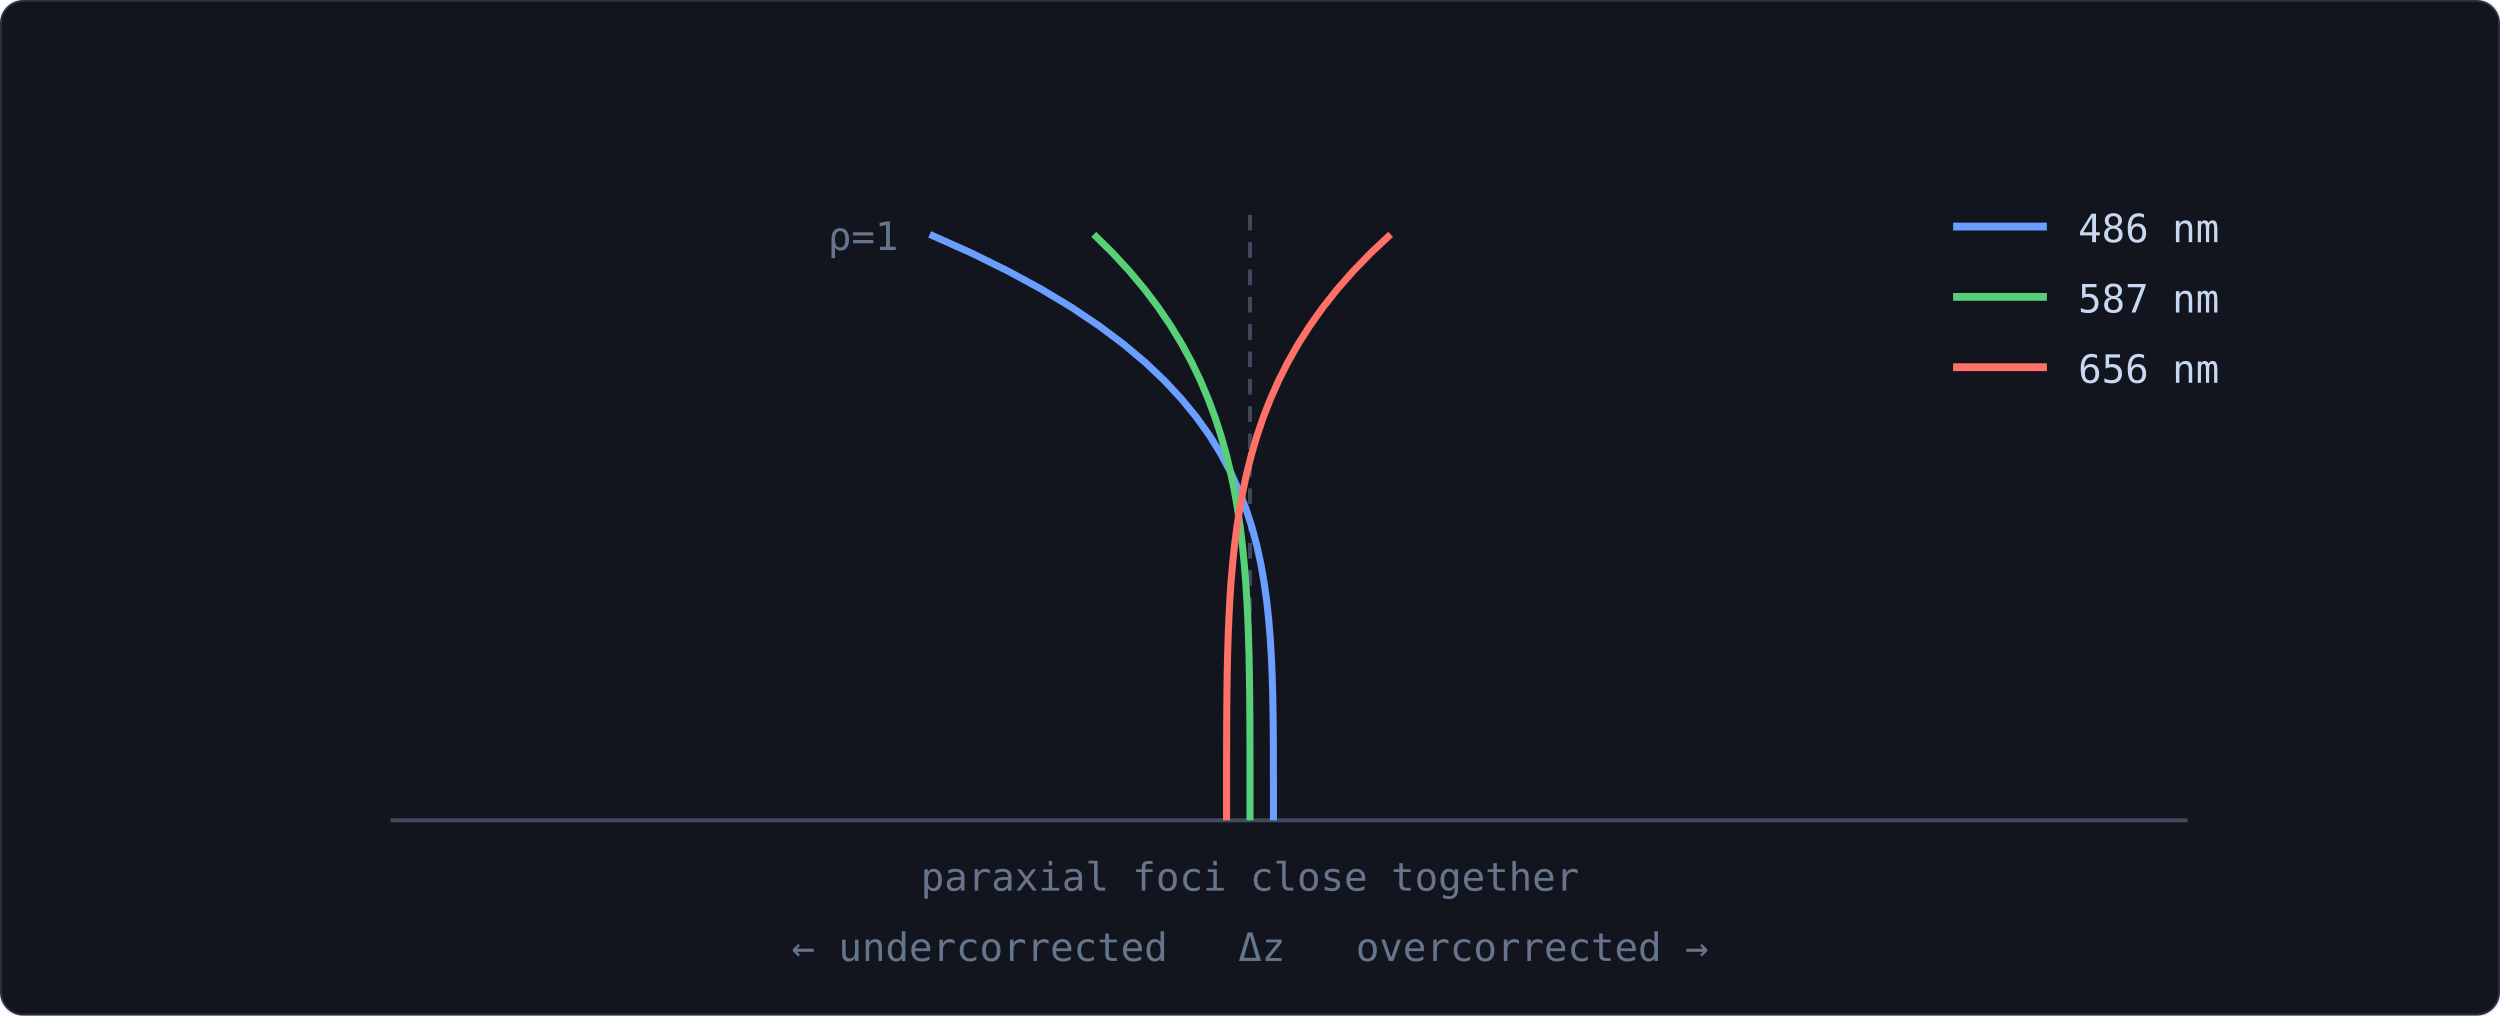
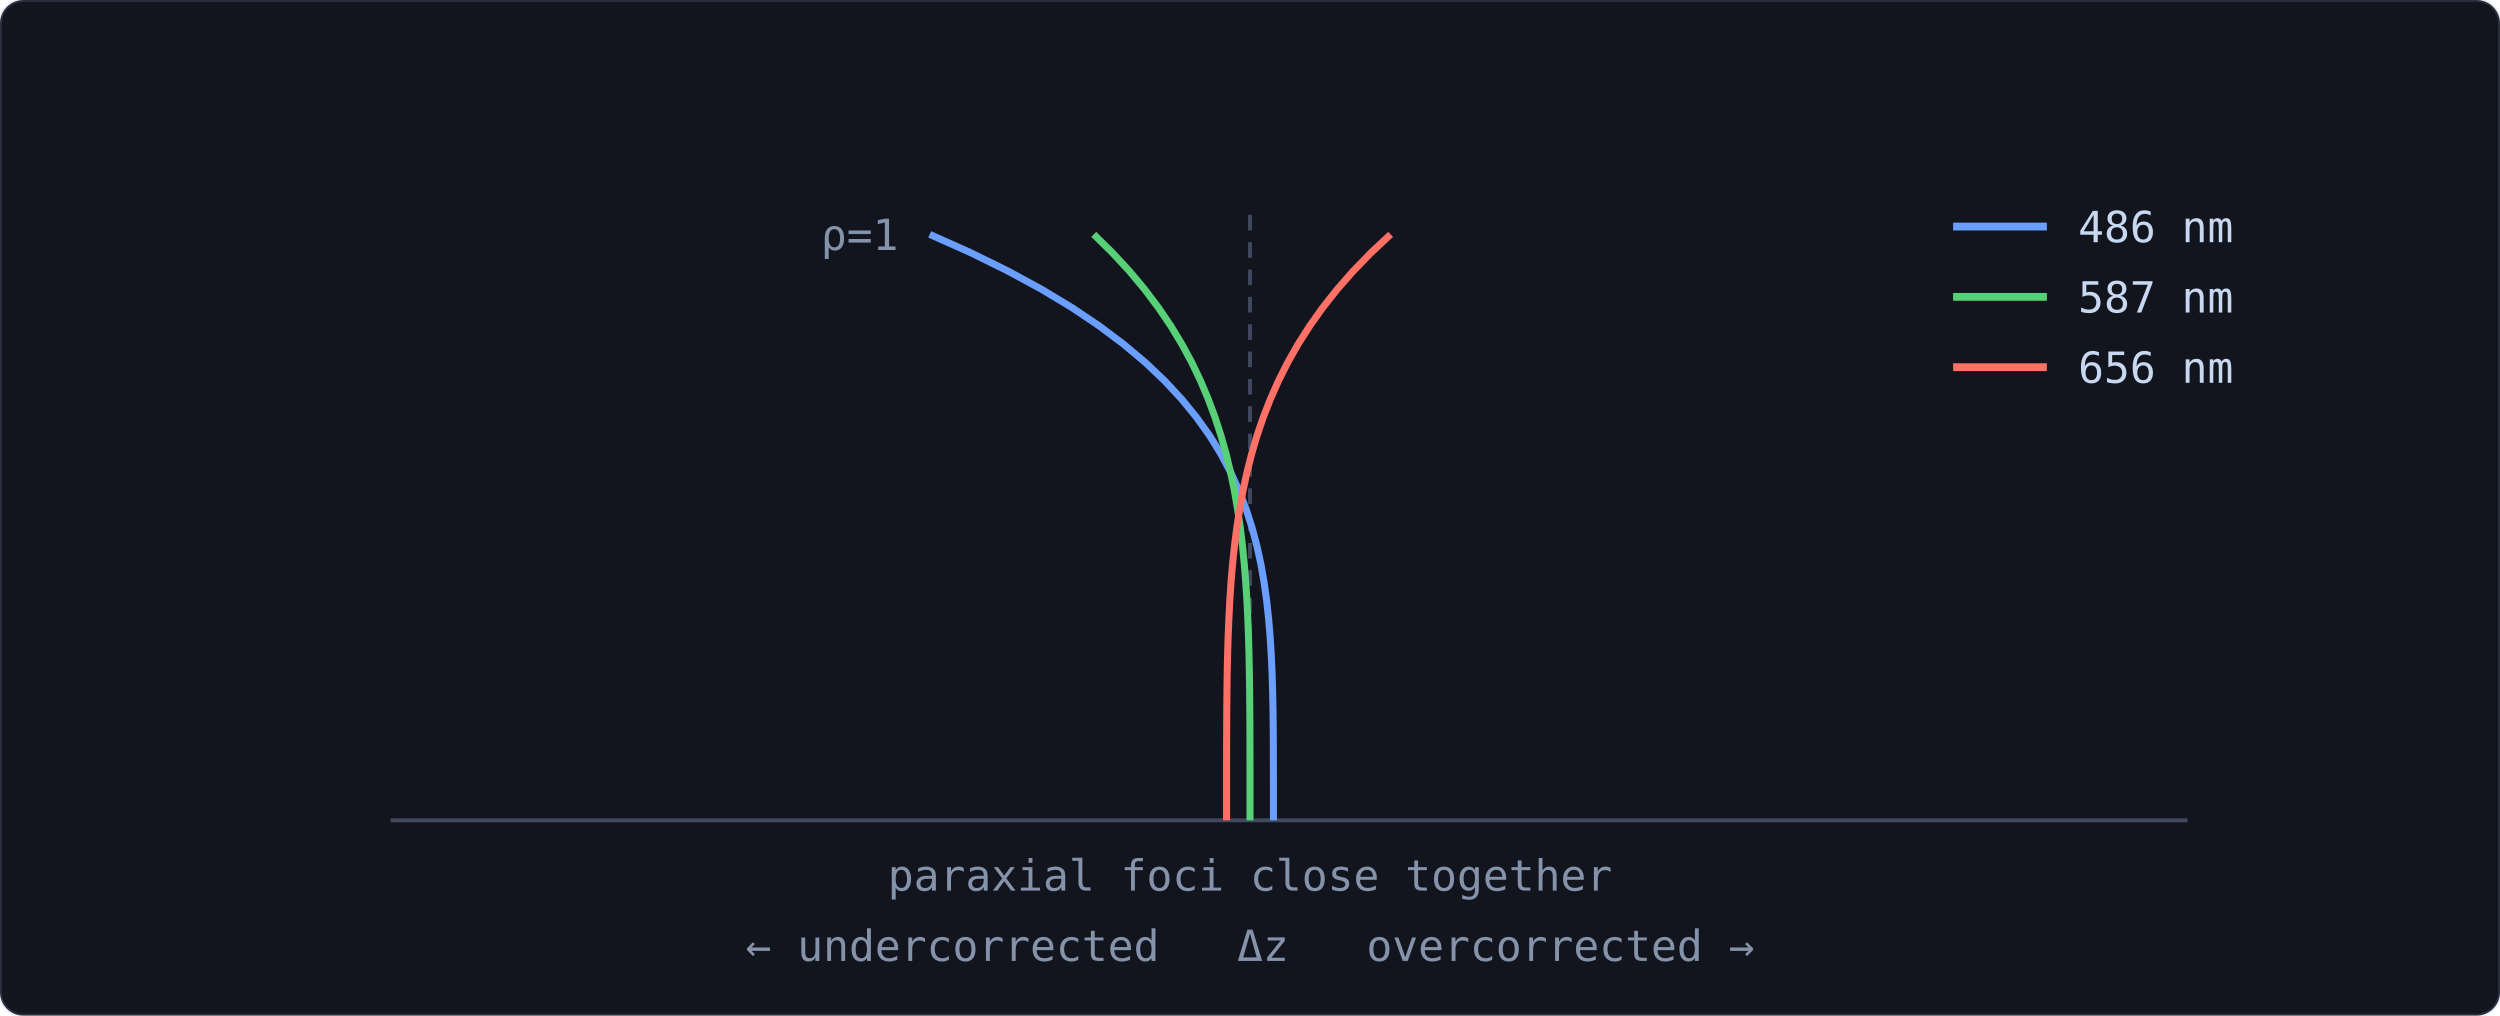
<svg xmlns="http://www.w3.org/2000/svg" viewBox="0 0 640 260" width="100%" height="auto" role="img" aria-label="Spherochromatism: wavelength-dependent longitudinal spherical-aberration curves">
  <style>
    .sa-light { display: none; }
    @media (prefers-color-scheme: light) {
      .sa-dark { display: none; }
      .sa-light { display: inline; }
    }
  </style>
  <g class="sa-dark">
    <rect width="640" height="260" rx="6" fill="#12151e" />
    <rect width="640" height="260" rx="6" fill="none" stroke="rgba(150,170,210,0.18)" stroke-width="1" />
    <line x1="320" y1="55" x2="320" y2="210" stroke="rgba(150,170,210,0.35)" stroke-width="1" stroke-dasharray="4,3" />
    <line x1="100" y1="210" x2="560" y2="210" stroke="rgba(150,170,210,0.35)" stroke-width="1" />
    <path d="M 326,210 L 326,205.31 L 326,200.63 L 325.99,195.94 L 325.98,191.25 L 325.95,186.56 L 325.89,181.88 L 325.8,177.19 L 325.66,172.5 L 325.45,167.81 L 325.16,163.13 L 324.77,158.44 L 324.26,153.75 L 323.6,149.06 L 322.78,144.38 L 321.75,139.69 L 320.5,135 L 318.99,130.31 L 317.19,125.63 L 315.06,120.94 L 312.57,116.25 L 309.68,111.56 L 306.34,106.88 L 302.51,102.19 L 298.16,97.5 L 293.22,92.81 L 287.65,88.13 L 281.4,83.44 L 274.42,78.75 L 266.64,74.06 L 258.02,69.38 L 248.5,64.69 L 238,60" fill="none" stroke="#6a9eff" stroke-width="1.8" />
    <path d="M 320,210 L 320,205.31 L 320,200.63 L 320,195.94 L 319.99,191.25 L 319.98,186.56 L 319.95,181.88 L 319.91,177.19 L 319.84,172.5 L 319.75,167.81 L 319.62,163.13 L 319.44,158.44 L 319.21,153.75 L 318.91,149.06 L 318.53,144.38 L 318.07,139.69 L 317.5,135 L 316.81,130.31 L 316,125.63 L 315.03,120.94 L 313.9,116.25 L 312.58,111.56 L 311.06,106.88 L 309.32,102.19 L 307.34,97.5 L 305.1,92.81 L 302.57,88.13 L 299.73,83.44 L 296.55,78.75 L 293.02,74.06 L 289.1,69.38 L 284.77,64.69 L 280,60" fill="none" stroke="#58d078" stroke-width="1.8" />
    <path d="M 314,210 L 314,205.31 L 314,200.63 L 314,195.94 L 314.01,191.25 L 314.03,186.56 L 314.05,181.88 L 314.1,177.19 L 314.16,172.5 L 314.26,167.81 L 314.4,163.13 L 314.59,158.44 L 314.83,153.75 L 315.14,149.06 L 315.54,144.38 L 316.03,139.69 L 316.63,135 L 317.35,130.31 L 318.2,125.63 L 319.22,120.94 L 320.41,116.25 L 321.79,111.56 L 323.38,106.88 L 325.21,102.19 L 327.29,97.5 L 329.65,92.81 L 332.3,88.13 L 335.29,83.44 L 338.62,78.75 L 342.33,74.06 L 346.44,69.38 L 350.99,64.69 L 356,60" fill="none" stroke="#ff7066" stroke-width="1.8" />
    <line x1="500" y1="58" x2="524" y2="58" stroke="#6a9eff" stroke-width="2" />
-     <text x="532" y="62" fill="#c8d8f0" font-family="'JetBrains Mono','SF Mono',monospace" font-size="10">486 nm</text>
+     <text x="532" y="62" fill="#c8d8f0" font-family="'JetBrains Mono','SF Mono',monospace" font-size="11">486 nm</text>
    <line x1="500" y1="76" x2="524" y2="76" stroke="#58d078" stroke-width="2" />
-     <text x="532" y="80" fill="#c8d8f0" font-family="'JetBrains Mono','SF Mono',monospace" font-size="10">587 nm</text>
+     <text x="532" y="80" fill="#c8d8f0" font-family="'JetBrains Mono','SF Mono',monospace" font-size="11">587 nm</text>
    <line x1="500" y1="94" x2="524" y2="94" stroke="#ff7066" stroke-width="2" />
-     <text x="532" y="98" fill="#c8d8f0" font-family="'JetBrains Mono','SF Mono',monospace" font-size="10">656 nm</text>
-     <text x="230" y="64" text-anchor="end" fill="rgba(150,170,200,0.65)" font-family="'JetBrains Mono','SF Mono',monospace" font-size="10">ρ=1</text>
-     <text x="320" y="228" text-anchor="middle" fill="rgba(150,170,200,0.65)" font-family="'JetBrains Mono','SF Mono',monospace" font-size="10">paraxial foci close together</text>
-     <text x="320" y="246" text-anchor="middle" fill="rgba(150,170,200,0.65)" font-family="'JetBrains Mono','SF Mono',monospace" font-size="10">← undercorrected   Δz   overcorrected →</text>
+     <text x="532" y="98" fill="#c8d8f0" font-family="'JetBrains Mono','SF Mono',monospace" font-size="11">656 nm</text>
+     <text x="230" y="64" text-anchor="end" fill="rgba(160,178,205,0.8)" font-family="'JetBrains Mono','SF Mono',monospace" font-size="11">ρ=1</text>
+     <text x="320" y="228" text-anchor="middle" fill="rgba(160,178,205,0.8)" font-family="'JetBrains Mono','SF Mono',monospace" font-size="11">paraxial foci close together</text>
+     <text x="320" y="246" text-anchor="middle" fill="rgba(160,178,205,0.8)" font-family="'JetBrains Mono','SF Mono',monospace" font-size="11">← undercorrected   Δz   overcorrected →</text>
  </g>
  <g class="sa-light">
    <rect width="640" height="260" rx="6" fill="#eff2f8" />
    <rect width="640" height="260" rx="6" fill="none" stroke="rgba(60,80,120,0.18)" stroke-width="1" />
    <line x1="320" y1="55" x2="320" y2="210" stroke="rgba(60,80,120,0.32)" stroke-width="1" stroke-dasharray="4,3" />
    <line x1="100" y1="210" x2="560" y2="210" stroke="rgba(60,80,120,0.32)" stroke-width="1" />
    <path d="M 326,210 L 326,205.31 L 326,200.63 L 325.99,195.94 L 325.98,191.25 L 325.95,186.56 L 325.89,181.88 L 325.8,177.19 L 325.66,172.5 L 325.45,167.81 L 325.16,163.13 L 324.77,158.44 L 324.26,153.75 L 323.6,149.06 L 322.78,144.38 L 321.75,139.69 L 320.5,135 L 318.99,130.31 L 317.19,125.63 L 315.06,120.94 L 312.57,116.25 L 309.68,111.56 L 306.34,106.88 L 302.51,102.19 L 298.16,97.5 L 293.22,92.81 L 287.65,88.13 L 281.4,83.44 L 274.42,78.75 L 266.64,74.06 L 258.02,69.38 L 248.5,64.69 L 238,60" fill="none" stroke="#2545c8" stroke-width="1.8" />
    <path d="M 320,210 L 320,205.31 L 320,200.63 L 320,195.94 L 319.99,191.25 L 319.98,186.56 L 319.95,181.88 L 319.91,177.19 L 319.84,172.5 L 319.75,167.81 L 319.62,163.13 L 319.44,158.44 L 319.21,153.75 L 318.91,149.06 L 318.53,144.38 L 318.07,139.69 L 317.5,135 L 316.81,130.31 L 316,125.63 L 315.03,120.94 L 313.9,116.25 L 312.58,111.56 L 311.06,106.88 L 309.32,102.19 L 307.34,97.5 L 305.1,92.81 L 302.57,88.13 L 299.73,83.44 L 296.55,78.75 L 293.02,74.06 L 289.1,69.38 L 284.77,64.69 L 280,60" fill="none" stroke="#1a7a40" stroke-width="1.8" />
    <path d="M 314,210 L 314,205.31 L 314,200.63 L 314,195.94 L 314.01,191.25 L 314.03,186.56 L 314.05,181.88 L 314.1,177.19 L 314.16,172.5 L 314.26,167.81 L 314.4,163.13 L 314.59,158.44 L 314.83,153.75 L 315.14,149.06 L 315.54,144.38 L 316.03,139.69 L 316.63,135 L 317.35,130.31 L 318.2,125.63 L 319.22,120.94 L 320.41,116.25 L 321.79,111.56 L 323.38,106.88 L 325.21,102.19 L 327.29,97.5 L 329.65,92.81 L 332.3,88.13 L 335.29,83.44 L 338.62,78.75 L 342.33,74.06 L 346.44,69.38 L 350.99,64.69 L 356,60" fill="none" stroke="#b02020" stroke-width="1.8" />
    <line x1="500" y1="58" x2="524" y2="58" stroke="#2545c8" stroke-width="2" />
-     <text x="532" y="62" fill="#1a2540" font-family="'JetBrains Mono','SF Mono',monospace" font-size="10">486 nm</text>
+     <text x="532" y="62" fill="#1a2540" font-family="'JetBrains Mono','SF Mono',monospace" font-size="11">486 nm</text>
    <line x1="500" y1="76" x2="524" y2="76" stroke="#1a7a40" stroke-width="2" />
-     <text x="532" y="80" fill="#1a2540" font-family="'JetBrains Mono','SF Mono',monospace" font-size="10">587 nm</text>
+     <text x="532" y="80" fill="#1a2540" font-family="'JetBrains Mono','SF Mono',monospace" font-size="11">587 nm</text>
    <line x1="500" y1="94" x2="524" y2="94" stroke="#b02020" stroke-width="2" />
-     <text x="532" y="98" fill="#1a2540" font-family="'JetBrains Mono','SF Mono',monospace" font-size="10">656 nm</text>
-     <text x="230" y="64" text-anchor="end" fill="rgba(60,80,120,0.60)" font-family="'JetBrains Mono','SF Mono',monospace" font-size="10">ρ=1</text>
-     <text x="320" y="228" text-anchor="middle" fill="rgba(60,80,120,0.60)" font-family="'JetBrains Mono','SF Mono',monospace" font-size="10">paraxial foci close together</text>
-     <text x="320" y="246" text-anchor="middle" fill="rgba(60,80,120,0.60)" font-family="'JetBrains Mono','SF Mono',monospace" font-size="10">← undercorrected   Δz   overcorrected →</text>
+     <text x="532" y="98" fill="#1a2540" font-family="'JetBrains Mono','SF Mono',monospace" font-size="11">656 nm</text>
+     <text x="230" y="64" text-anchor="end" fill="rgba(55,72,105,0.85)" font-family="'JetBrains Mono','SF Mono',monospace" font-size="11">ρ=1</text>
+     <text x="320" y="228" text-anchor="middle" fill="rgba(55,72,105,0.85)" font-family="'JetBrains Mono','SF Mono',monospace" font-size="11">paraxial foci close together</text>
+     <text x="320" y="246" text-anchor="middle" fill="rgba(55,72,105,0.85)" font-family="'JetBrains Mono','SF Mono',monospace" font-size="11">← undercorrected   Δz   overcorrected →</text>
  </g>
</svg>
